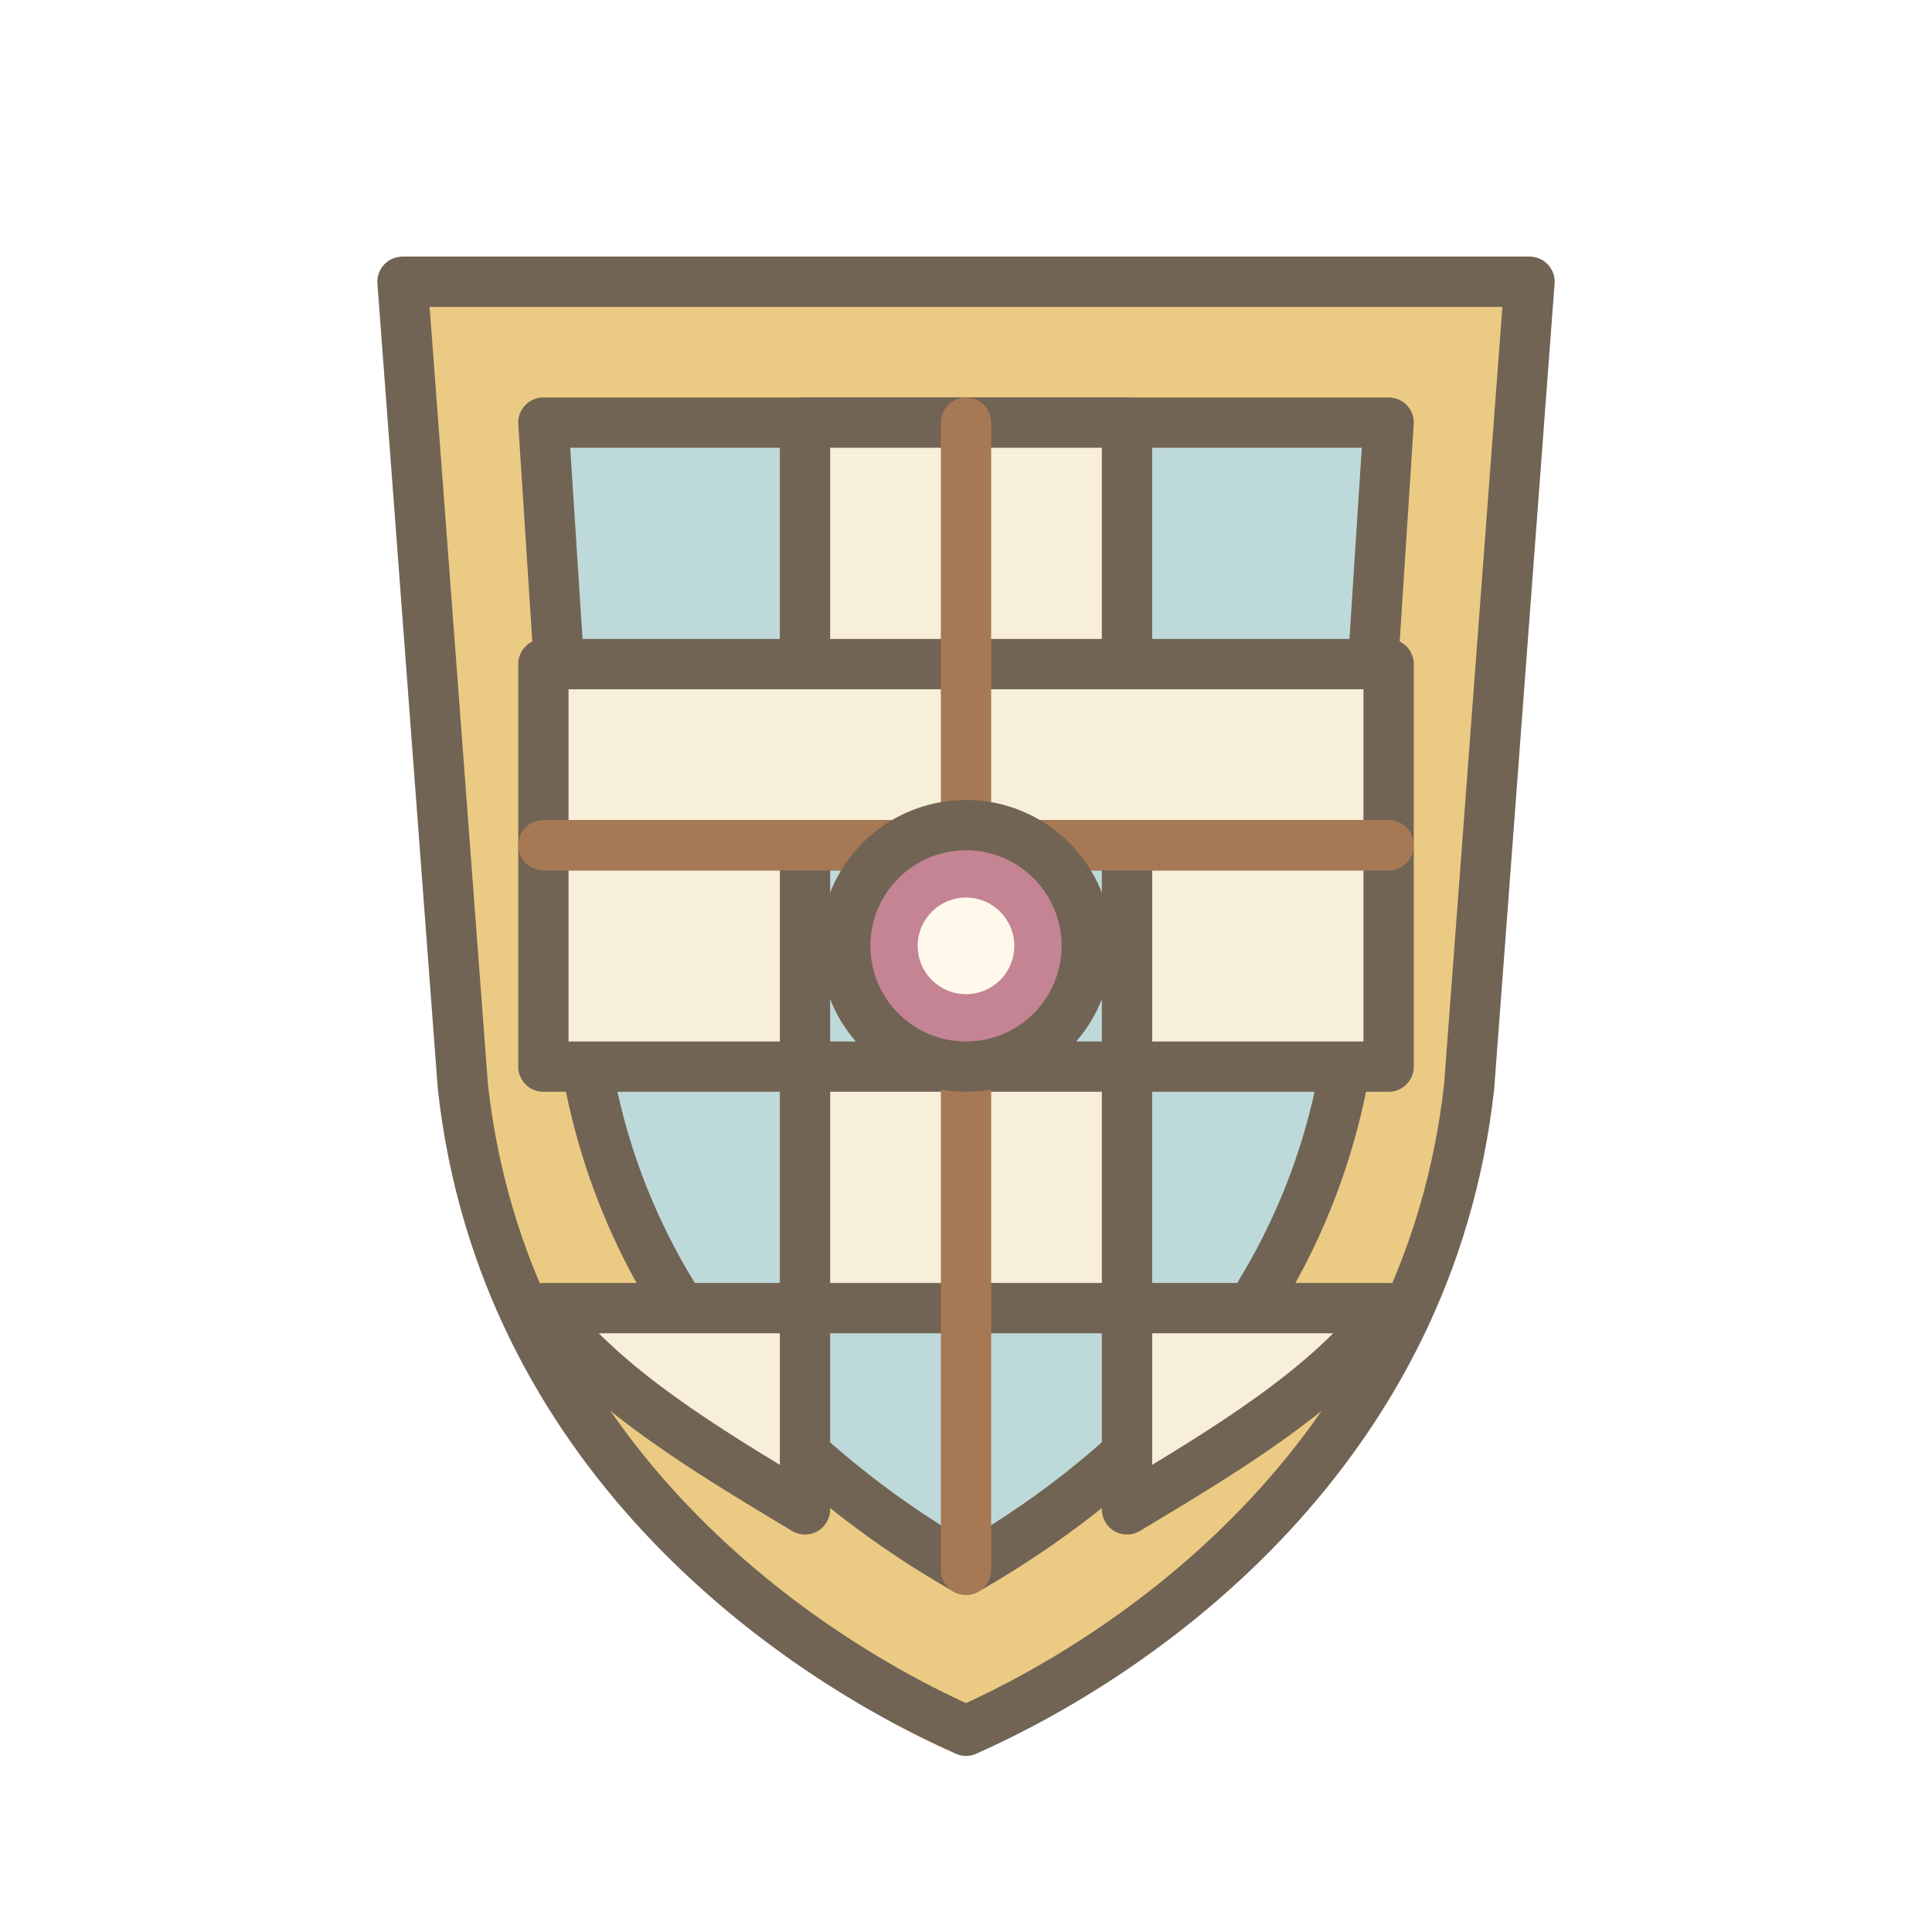
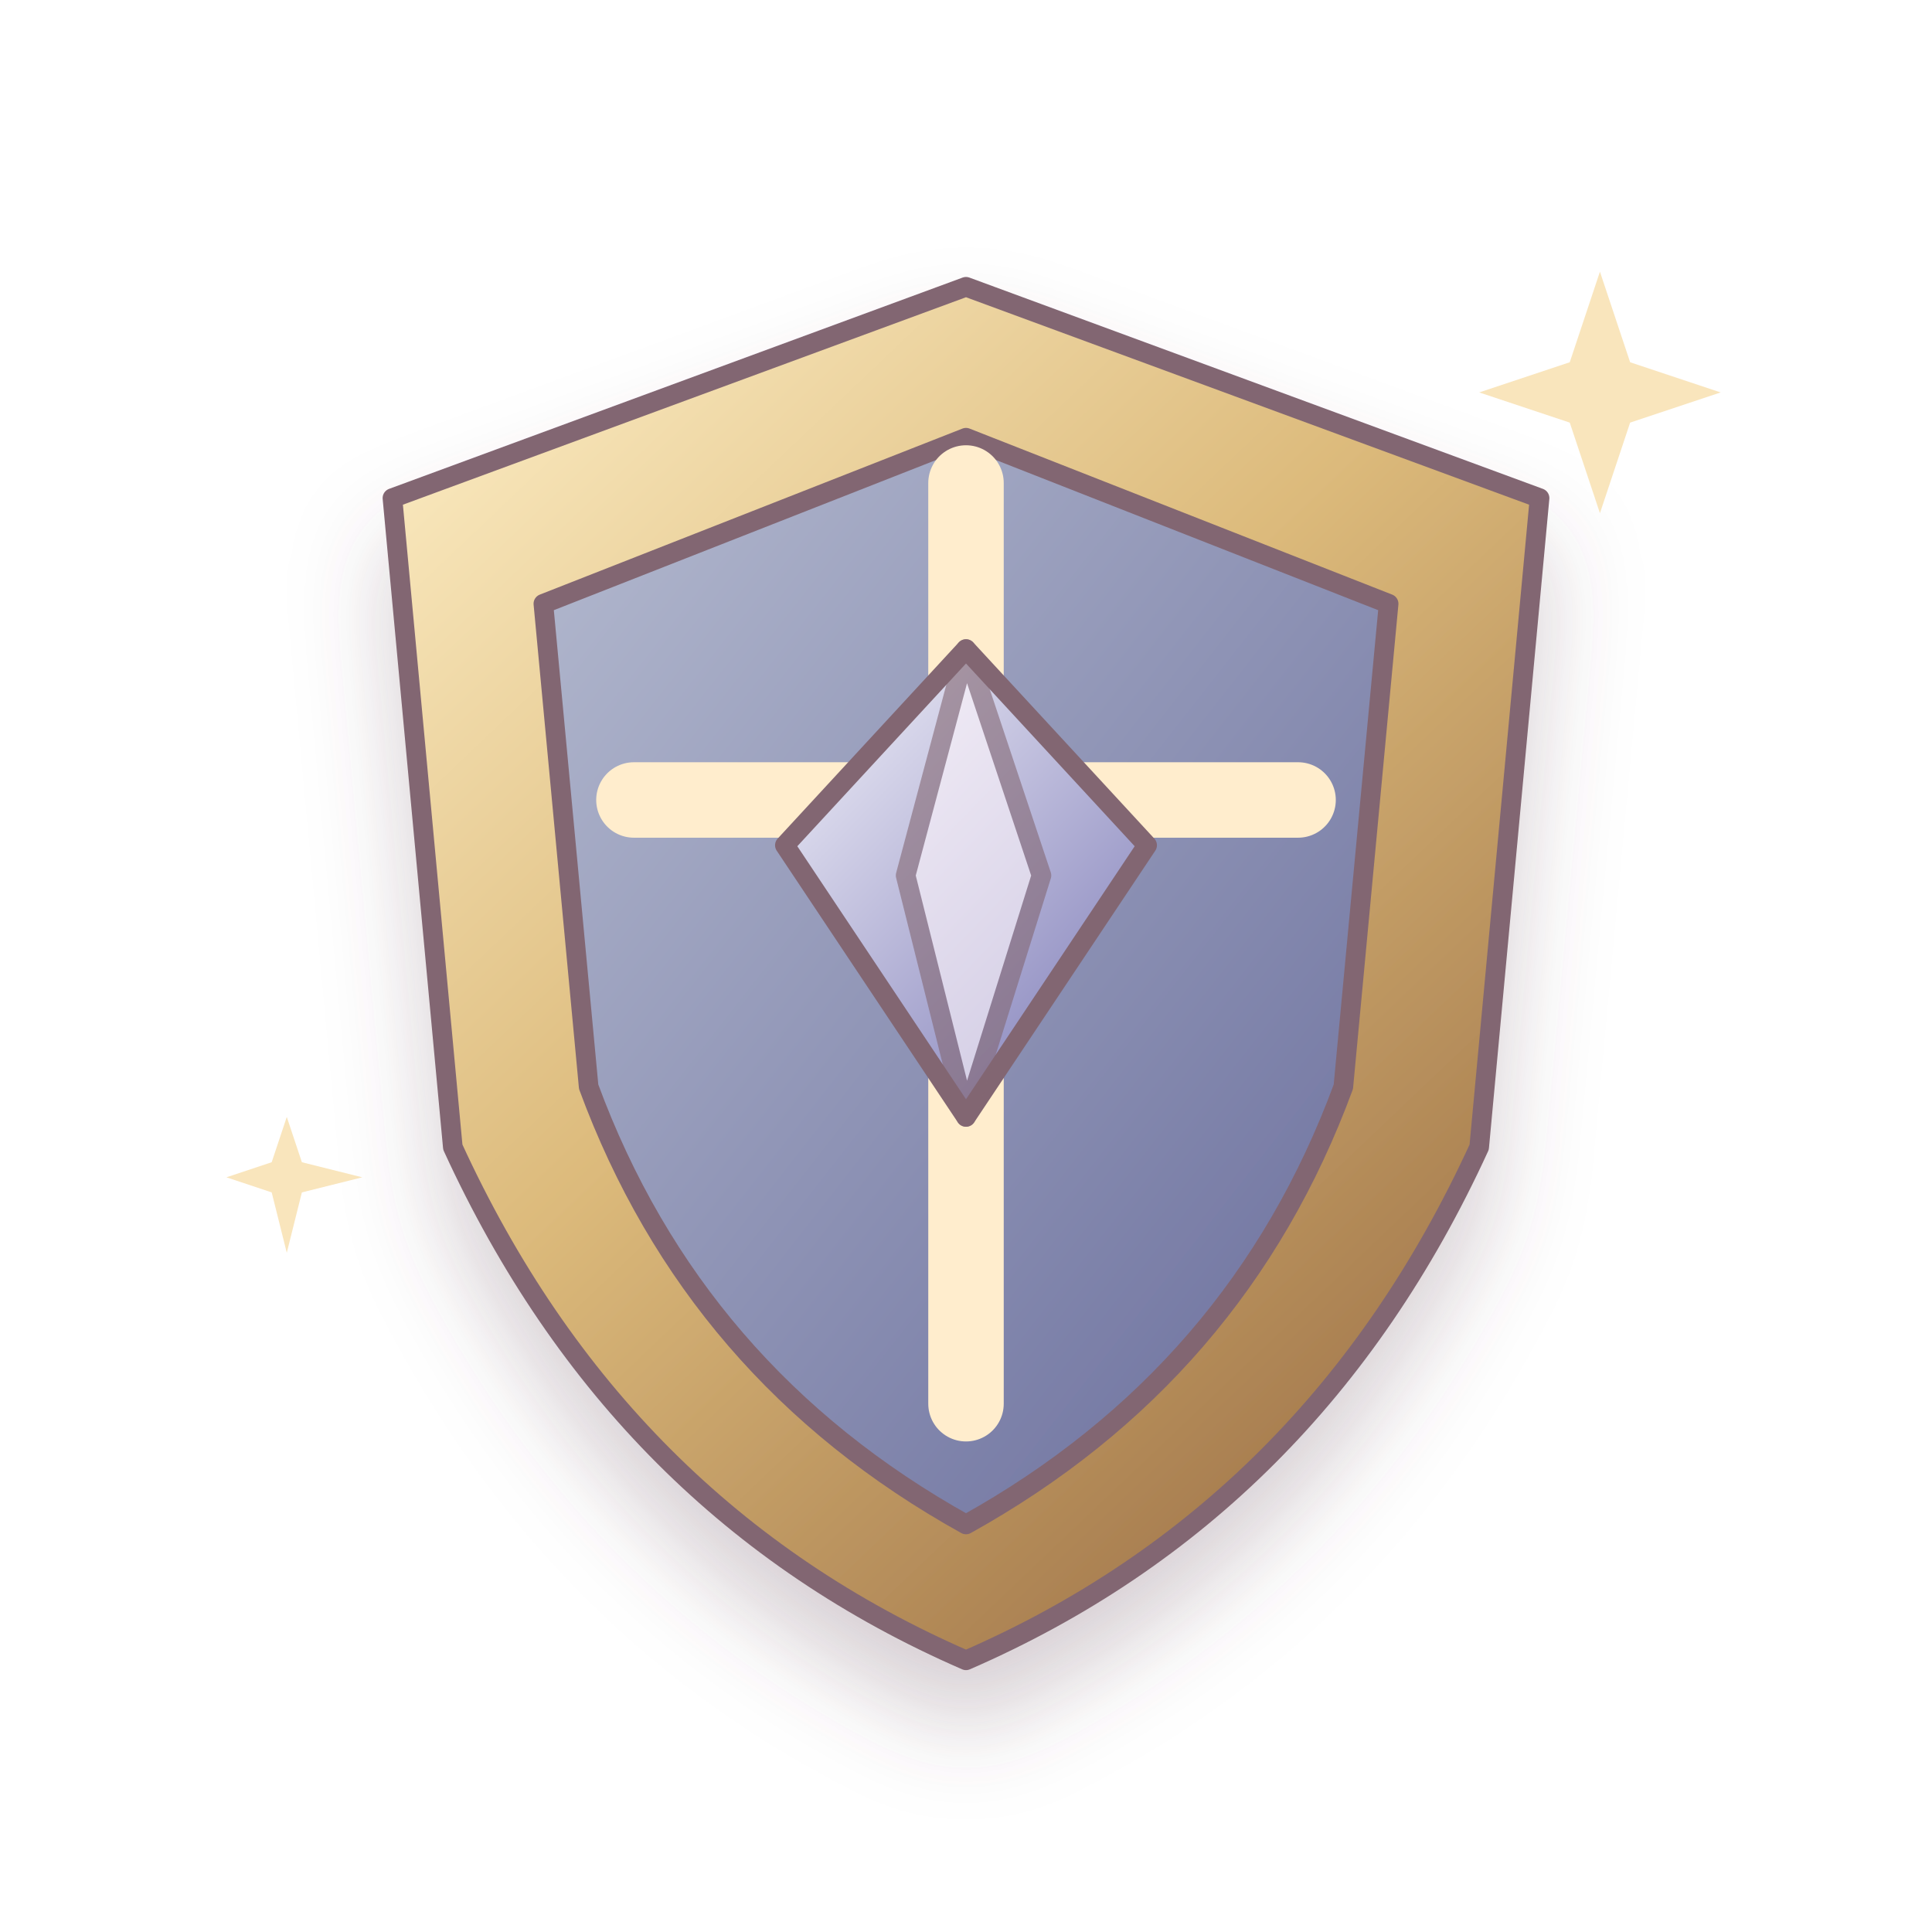
- <svg xmlns="http://www.w3.org/2000/svg" width="96" height="96" viewBox="0 0 96 96">
-   <g stroke="#716454" stroke-width="2.5" stroke-linejoin="round" stroke-linecap="round">
-     <path d="M20 14h56l-3 40c-2 18-16 28-25 32-9-4-23-14-25-32Z" fill="#ebca84" />
-     <path d="M27 21h42l-2 31c-2 14-12 22-19 26-7-4-17-12-19-26Z" fill="#bed9da" />
-     <path d="M27 33h42v9H27Zm13-12h16v12H40Zm-13 21h13v11H27Zm29 0h13v11H56Zm-16 11h16v12H40Zm-13 12h13v10c-5-3-10-6-13-10Zm29 0h13c-3 4-8 7-13 10Z" fill="#f7efda" />
-     <path d="M48 21v57M27 42h42" fill="none" stroke="#a67954" />
-     <circle cx="48" cy="47" r="6" fill="#c58493" />
-     <circle cx="48" cy="47" r="2.4" fill="#fff9ec" stroke="none" />
+ <svg xmlns="http://www.w3.org/2000/svg" width="128" height="128" viewBox="0 0 128 128">
+   <defs>
+     <linearGradient id="gold" x2=".8" y2="1">
+       <stop stop-color="#fff1ca" />
+       <stop offset=".48" stop-color="#dcba7b" />
+       <stop offset="1" stop-color="#9c7045" />
+     </linearGradient>
+     <linearGradient id="cloth" x2="1" y2="1">
+       <stop stop-color="#b4bacf" />
+       <stop offset="1" stop-color="#686c9b" />
+     </linearGradient>
+     <linearGradient id="gem" x2=".8" y2="1">
+       <stop stop-color="#fff8f0" />
+       <stop offset=".28" stop-color="#d5d4e9" />
+       <stop offset="1" stop-color="#8482bb" />
+     </linearGradient>
+     <linearGradient id="ivory" x2="1" y2="1">
+       <stop stop-color="#fffcf2" />
+       <stop offset="1" stop-color="#ded2bb" />
+     </linearGradient>
+     <filter id="shadow" x="-30%" y="-30%" width="160%" height="180%">
+       <feDropShadow dx="0" dy="4" stdDeviation="3" flood-color="#604456" flood-opacity=".25" />
+     </filter>
+   </defs>
+   <g stroke="#826672" stroke-width="1.3" stroke-linejoin="round" stroke-linecap="round" filter="url(#shadow)">
+     <path d="m64 19 38 14-4 43q-11 24-34 34-23-10-34-34l-4-43Z" fill="url(#gold)" />
+     <path d="m64 29 28 11-3 32q-7 19-25 29-18-10-25-29l-3-32Z" fill="url(#cloth)" />
+     <path d="M64 32v61m-22-40h44" stroke="#ffedcd" stroke-width="5" />
+     <path d="m64 43 12 13-12 18-12-18Z" fill="url(#gem)" />
+     <path d="m64 43-4 15 4 16 5-16Z" fill="#fff6fc" opacity=".6" />
  </g>
+   <path d="m106 18 2 6 6 2-6 2-2 6-2-6-6-2 6-2ZM19 74l1 3 4 1-4 1-1 4-1-4-3-1 3-1Z" fill="#f9e5bc" />
</svg>
